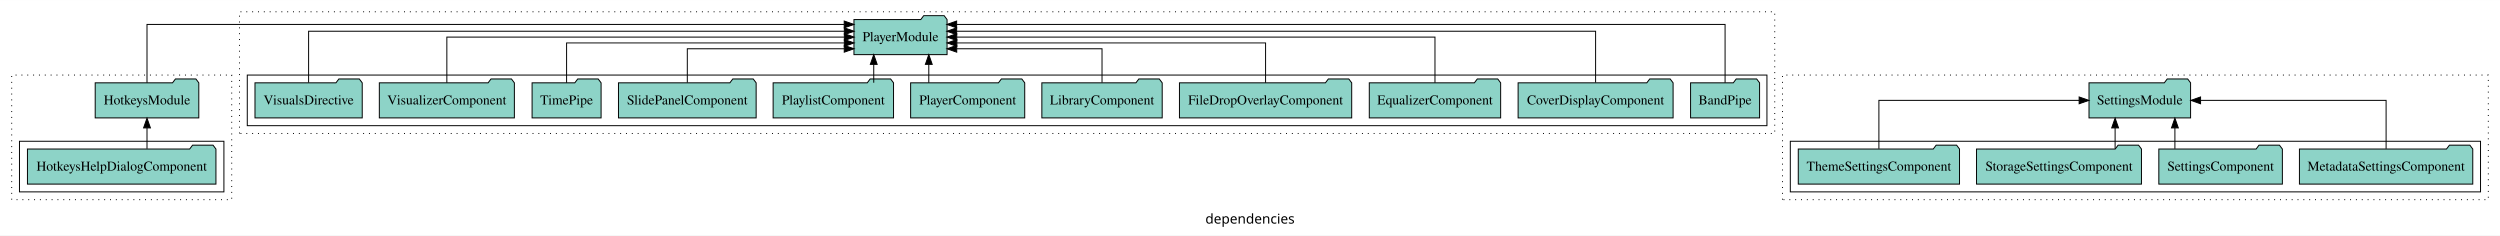
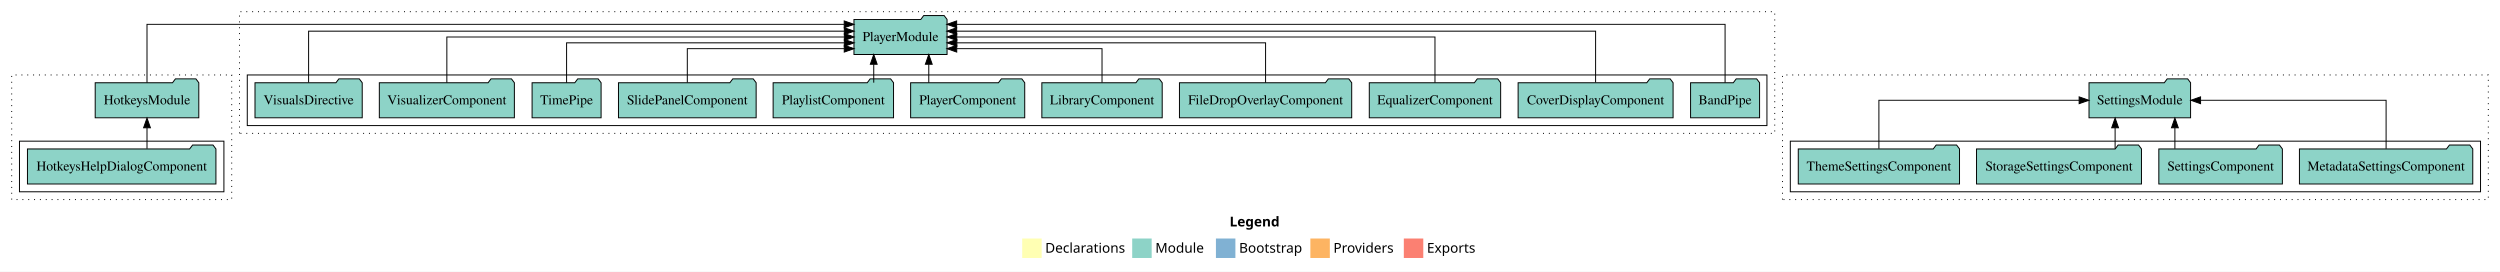
- <svg xmlns="http://www.w3.org/2000/svg" width="2568pt" height="242pt" viewBox="0.00 0.00 2568.00 241.80">
-   <g id="graph0" class="graph" transform="scale(1 1) rotate(0) translate(4 237.8)">
-     <polygon fill="white" stroke="transparent" points="-4,4 -4,-237.8 2564,-237.8 2564,4 -4,4" />
-     <text text-anchor="middle" x="1280" y="-8.2" font-family="sans-serif" font-size="14.00">dependencies</text>
+ <svg xmlns="http://www.w3.org/2000/svg" width="2568pt" height="279pt" viewBox="0.00 0.00 2568.00 279.00">
+   <g id="graph0" class="graph" transform="scale(1 1) rotate(0) translate(4 275)">
+     <polygon fill="white" stroke="transparent" points="-4,4 -4,-275 2564,-275 2564,4 -4,4" />
+     <text text-anchor="start" x="1259.01" y="-42.4" font-family="Times-12" font-weight="bold" font-size="14.00">Legend</text>
+     <polygon fill="#ffffb3" stroke="transparent" points="1046,-10 1046,-30 1066,-30 1066,-10 1046,-10" />
+     <text text-anchor="start" x="1069.63" y="-15.4" font-family="Times-12" font-size="14.00">  Declarations</text>
+     <polygon fill="#8dd3c7" stroke="transparent" points="1159,-10 1159,-30 1179,-30 1179,-10 1159,-10" />
+     <text text-anchor="start" x="1182.73" y="-15.4" font-family="Times-12" font-size="14.00">  Module</text>
+     <polygon fill="#80b1d3" stroke="transparent" points="1245,-10 1245,-30 1265,-30 1265,-10 1245,-10" />
+     <text text-anchor="start" x="1268.78" y="-15.4" font-family="Times-12" font-size="14.00">  Bootstrap</text>
+     <polygon fill="#fdb462" stroke="transparent" points="1342,-10 1342,-30 1362,-30 1362,-10 1342,-10" />
+     <text text-anchor="start" x="1365.67" y="-15.4" font-family="Times-12" font-size="14.00">  Providers</text>
+     <polygon fill="#fb8072" stroke="transparent" points="1438,-10 1438,-30 1458,-30 1458,-10 1438,-10" />
+     <text text-anchor="start" x="1461.73" y="-15.4" font-family="Times-12" font-size="14.00">  Exports</text>
    <g id="clust1" class="cluster">
-       <polygon fill="none" stroke="black" stroke-dasharray="1,5" points="8,-32.8 8,-160.8 234,-160.8 234,-32.8 8,-32.8" />
+       <polygon fill="none" stroke="black" stroke-dasharray="1,5" points="8,-70 8,-198 234,-198 234,-70 8,-70" />
    </g>
    <g id="clust3" class="cluster">
-       <polygon fill="none" stroke="black" points="16,-40.8 16,-92.8 226,-92.8 226,-40.8 16,-40.8" />
+       <polygon fill="none" stroke="black" points="16,-78 16,-130 226,-130 226,-78 16,-78" />
    </g>
    <g id="clust7" class="cluster">
-       <polygon fill="none" stroke="black" stroke-dasharray="1,5" points="242,-100.8 242,-225.8 1819,-225.8 1819,-100.8 242,-100.8" />
+       <polygon fill="none" stroke="black" stroke-dasharray="1,5" points="242,-138 242,-263 1819,-263 1819,-138 242,-138" />
    </g>
    <g id="clust9" class="cluster">
-       <polygon fill="none" stroke="black" points="250,-108.8 250,-160.8 1811,-160.8 1811,-108.8 250,-108.8" />
+       <polygon fill="none" stroke="black" points="250,-146 250,-198 1811,-198 1811,-146 250,-146" />
    </g>
    <g id="clust13" class="cluster">
-       <polygon fill="none" stroke="black" stroke-dasharray="1,5" points="1827,-32.8 1827,-160.8 2552,-160.8 2552,-32.8 1827,-32.8" />
+       <polygon fill="none" stroke="black" stroke-dasharray="1,5" points="1827,-70 1827,-198 2552,-198 2552,-70 1827,-70" />
    </g>
    <g id="clust15" class="cluster">
-       <polygon fill="none" stroke="black" points="1835,-40.8 1835,-92.8 2544,-92.8 2544,-40.8 1835,-40.8" />
+       <polygon fill="none" stroke="black" points="1835,-78 1835,-130 2544,-130 2544,-78 1835,-78" />
    </g>
    <g id="node1" class="node">
-       <polygon fill="#8dd3c7" stroke="black" points="217.81,-84.8 214.81,-88.8 193.81,-88.8 190.81,-84.8 24.19,-84.8 24.19,-48.8 217.81,-48.8 217.81,-84.8" />
-       <text text-anchor="middle" x="121" y="-62.6" font-family="Times,serif" font-size="14.00">HotkeysHelpDialogComponent</text>
+       <polygon fill="#8dd3c7" stroke="black" points="217.8,-122 214.8,-126 193.8,-126 190.8,-122 24.2,-122 24.2,-86 217.8,-86 217.8,-122" />
+       <text text-anchor="middle" x="121" y="-99.8" font-family="Times,serif" font-size="14.00">HotkeysHelpDialogComponent</text>
    </g>
    <g id="node2" class="node">
-       <polygon fill="#8dd3c7" stroke="black" points="200.21,-152.8 197.21,-156.8 176.21,-156.8 173.21,-152.8 93.79,-152.8 93.79,-116.8 200.21,-116.8 200.21,-152.8" />
-       <text text-anchor="middle" x="147" y="-130.6" font-family="Times,serif" font-size="14.00">HotkeysModule</text>
+       <polygon fill="#8dd3c7" stroke="black" points="200.21,-190 197.21,-194 176.21,-194 173.21,-190 93.79,-190 93.79,-154 200.21,-154 200.21,-190" />
+       <text text-anchor="middle" x="147" y="-167.8" font-family="Times,serif" font-size="14.00">HotkeysModule</text>
    </g>
    <g id="edge1" class="edge">
-       <path fill="none" stroke="black" d="M147,-85.02C147,-85.02 147,-106.53 147,-106.53" />
-       <polygon fill="black" stroke="black" points="143.5,-106.53 147,-116.53 150.5,-106.53 143.5,-106.53" />
+       <path fill="none" stroke="black" d="M147,-122.22C147,-122.22 147,-143.73 147,-143.73" />
+       <polygon fill="black" stroke="black" points="143.5,-143.73 147,-153.73 150.5,-143.73 143.5,-143.73" />
    </g>
    <g id="node14" class="node">
-       <polygon fill="#8dd3c7" stroke="black" points="968.82,-217.8 965.82,-221.8 944.82,-221.8 941.82,-217.8 873.18,-217.8 873.18,-181.8 968.82,-181.8 968.82,-217.8" />
-       <text text-anchor="middle" x="921" y="-195.6" font-family="Times,serif" font-size="14.00">PlayerModule</text>
+       <polygon fill="#8dd3c7" stroke="black" points="968.81,-255 965.81,-259 944.81,-259 941.81,-255 873.19,-255 873.19,-219 968.81,-219 968.81,-255" />
+       <text text-anchor="middle" x="921" y="-232.8" font-family="Times,serif" font-size="14.00">PlayerModule</text>
    </g>
    <g id="edge6" class="edge">
-       <path fill="none" stroke="black" d="M147,-152.89C147,-175.93 147,-212.8 147,-212.8 147,-212.8 863.17,-212.8 863.17,-212.8" />
-       <polygon fill="black" stroke="black" points="863.17,-216.3 873.17,-212.8 863.17,-209.3 863.17,-216.3" />
+       <path fill="none" stroke="black" d="M147,-190.09C147,-213.13 147,-250 147,-250 147,-250 863.17,-250 863.17,-250" />
+       <polygon fill="black" stroke="black" points="863.17,-253.5 873.17,-250 863.17,-246.5 863.17,-253.5" />
    </g>
    <g id="node3" class="node">
-       <polygon fill="#8dd3c7" stroke="black" points="1803.44,-152.8 1800.44,-156.8 1779.44,-156.8 1776.44,-152.8 1732.56,-152.8 1732.56,-116.8 1803.44,-116.8 1803.44,-152.8" />
-       <text text-anchor="middle" x="1768" y="-130.6" font-family="Times,serif" font-size="14.00">BandPipe</text>
+       <polygon fill="#8dd3c7" stroke="black" points="1803.44,-190 1800.44,-194 1779.44,-194 1776.44,-190 1732.56,-190 1732.56,-154 1803.44,-154 1803.44,-190" />
+       <text text-anchor="middle" x="1768" y="-167.8" font-family="Times,serif" font-size="14.00">BandPipe</text>
    </g>
    <g id="edge2" class="edge">
-       <path fill="none" stroke="black" d="M1768,-152.89C1768,-175.93 1768,-212.8 1768,-212.8 1768,-212.8 978.66,-212.8 978.66,-212.8" />
-       <polygon fill="black" stroke="black" points="978.66,-209.3 968.66,-212.8 978.66,-216.3 978.66,-209.3" />
+       <path fill="none" stroke="black" d="M1768,-190.09C1768,-213.13 1768,-250 1768,-250 1768,-250 978.66,-250 978.66,-250" />
+       <polygon fill="black" stroke="black" points="978.66,-246.5 968.66,-250 978.66,-253.5 978.66,-246.5" />
    </g>
    <g id="node4" class="node">
-       <polygon fill="#8dd3c7" stroke="black" points="1714.6,-152.8 1711.6,-156.8 1690.6,-156.8 1687.6,-152.8 1555.4,-152.8 1555.4,-116.8 1714.6,-116.8 1714.6,-152.8" />
-       <text text-anchor="middle" x="1635" y="-130.6" font-family="Times,serif" font-size="14.00">CoverDisplayComponent</text>
+       <polygon fill="#8dd3c7" stroke="black" points="1714.59,-190 1711.59,-194 1690.59,-194 1687.59,-190 1555.41,-190 1555.41,-154 1714.59,-154 1714.59,-190" />
+       <text text-anchor="middle" x="1635" y="-167.8" font-family="Times,serif" font-size="14.00">CoverDisplayComponent</text>
    </g>
    <g id="edge3" class="edge">
-       <path fill="none" stroke="black" d="M1635,-153.08C1635,-174.12 1635,-205.8 1635,-205.8 1635,-205.8 978.68,-205.8 978.68,-205.8" />
-       <polygon fill="black" stroke="black" points="978.68,-202.3 968.68,-205.8 978.68,-209.3 978.68,-202.3" />
+       <path fill="none" stroke="black" d="M1635,-190.28C1635,-211.32 1635,-243 1635,-243 1635,-243 978.68,-243 978.68,-243" />
+       <polygon fill="black" stroke="black" points="978.68,-239.5 968.68,-243 978.68,-246.5 978.68,-239.5" />
    </g>
    <g id="node5" class="node">
-       <polygon fill="#8dd3c7" stroke="black" points="1537.47,-152.8 1534.47,-156.8 1513.47,-156.8 1510.47,-152.8 1402.53,-152.8 1402.53,-116.8 1537.47,-116.8 1537.47,-152.8" />
-       <text text-anchor="middle" x="1470" y="-130.6" font-family="Times,serif" font-size="14.00">EqualizerComponent</text>
+       <polygon fill="#8dd3c7" stroke="black" points="1537.47,-190 1534.47,-194 1513.47,-194 1510.47,-190 1402.53,-190 1402.53,-154 1537.47,-154 1537.47,-190" />
+       <text text-anchor="middle" x="1470" y="-167.8" font-family="Times,serif" font-size="14.00">EqualizerComponent</text>
    </g>
    <g id="edge4" class="edge">
-       <path fill="none" stroke="black" d="M1470,-152.91C1470,-172.14 1470,-199.8 1470,-199.8 1470,-199.8 978.76,-199.8 978.76,-199.8" />
-       <polygon fill="black" stroke="black" points="978.76,-196.3 968.76,-199.8 978.76,-203.3 978.76,-196.3" />
+       <path fill="none" stroke="black" d="M1470,-190.11C1470,-209.34 1470,-237 1470,-237 1470,-237 978.76,-237 978.76,-237" />
+       <polygon fill="black" stroke="black" points="978.76,-233.5 968.76,-237 978.76,-240.5 978.76,-233.5" />
    </g>
    <g id="node6" class="node">
-       <polygon fill="#8dd3c7" stroke="black" points="1384.47,-152.8 1381.47,-156.8 1360.47,-156.8 1357.47,-152.8 1207.53,-152.8 1207.53,-116.8 1384.47,-116.8 1384.47,-152.8" />
-       <text text-anchor="middle" x="1296" y="-130.6" font-family="Times,serif" font-size="14.00">FileDropOverlayComponent</text>
+       <polygon fill="#8dd3c7" stroke="black" points="1384.47,-190 1381.47,-194 1360.47,-194 1357.47,-190 1207.53,-190 1207.53,-154 1384.47,-154 1384.47,-190" />
+       <text text-anchor="middle" x="1296" y="-167.8" font-family="Times,serif" font-size="14.00">FileDropOverlayComponent</text>
    </g>
    <g id="edge5" class="edge">
-       <path fill="none" stroke="black" d="M1296,-152.82C1296,-170.17 1296,-193.8 1296,-193.8 1296,-193.8 978.87,-193.8 978.87,-193.8" />
-       <polygon fill="black" stroke="black" points="978.87,-190.3 968.87,-193.8 978.87,-197.3 978.87,-190.3" />
+       <path fill="none" stroke="black" d="M1296,-190.02C1296,-207.37 1296,-231 1296,-231 1296,-231 978.87,-231 978.87,-231" />
+       <polygon fill="black" stroke="black" points="978.87,-227.5 968.87,-231 978.87,-234.5 978.87,-227.5" />
    </g>
    <g id="node7" class="node">
-       <polygon fill="#8dd3c7" stroke="black" points="1189.81,-152.8 1186.81,-156.8 1165.81,-156.8 1162.81,-152.8 1066.19,-152.8 1066.19,-116.8 1189.81,-116.8 1189.81,-152.8" />
-       <text text-anchor="middle" x="1128" y="-130.6" font-family="Times,serif" font-size="14.00">LibraryComponent</text>
+       <polygon fill="#8dd3c7" stroke="black" points="1189.81,-190 1186.81,-194 1165.81,-194 1162.81,-190 1066.19,-190 1066.19,-154 1189.81,-154 1189.81,-190" />
+       <text text-anchor="middle" x="1128" y="-167.8" font-family="Times,serif" font-size="14.00">LibraryComponent</text>
    </g>
    <g id="edge7" class="edge">
-       <path fill="none" stroke="black" d="M1128,-153.04C1128,-168.37 1128,-187.8 1128,-187.8 1128,-187.8 978.75,-187.8 978.75,-187.8" />
-       <polygon fill="black" stroke="black" points="978.75,-184.3 968.75,-187.8 978.75,-191.3 978.75,-184.3" />
+       <path fill="none" stroke="black" d="M1128,-190.24C1128,-205.57 1128,-225 1128,-225 1128,-225 978.75,-225 978.75,-225" />
+       <polygon fill="black" stroke="black" points="978.75,-221.5 968.75,-225 978.75,-228.5 978.75,-221.5" />
    </g>
    <g id="node8" class="node">
-       <polygon fill="#8dd3c7" stroke="black" points="1048.6,-152.8 1045.6,-156.8 1024.6,-156.8 1021.6,-152.8 931.4,-152.8 931.4,-116.8 1048.6,-116.8 1048.6,-152.8" />
-       <text text-anchor="middle" x="990" y="-130.6" font-family="Times,serif" font-size="14.00">PlayerComponent</text>
+       <polygon fill="#8dd3c7" stroke="black" points="1048.6,-190 1045.6,-194 1024.6,-194 1021.6,-190 931.4,-190 931.4,-154 1048.6,-154 1048.6,-190" />
+       <text text-anchor="middle" x="990" y="-167.8" font-family="Times,serif" font-size="14.00">PlayerComponent</text>
    </g>
    <g id="edge8" class="edge">
-       <path fill="none" stroke="black" d="M950.06,-152.91C950.06,-152.91 950.06,-171.79 950.06,-171.79" />
-       <polygon fill="black" stroke="black" points="946.56,-171.79 950.06,-181.79 953.56,-171.79 946.56,-171.79" />
+       <path fill="none" stroke="black" d="M950.05,-190.11C950.05,-190.11 950.05,-208.99 950.05,-208.99" />
+       <polygon fill="black" stroke="black" points="946.55,-208.99 950.05,-218.99 953.55,-208.99 946.55,-208.99" />
    </g>
    <g id="node9" class="node">
-       <polygon fill="#8dd3c7" stroke="black" points="913.84,-152.8 910.84,-156.8 889.84,-156.8 886.84,-152.8 790.16,-152.8 790.16,-116.8 913.84,-116.8 913.84,-152.8" />
-       <text text-anchor="middle" x="852" y="-130.6" font-family="Times,serif" font-size="14.00">PlaylistComponent</text>
+       <polygon fill="#8dd3c7" stroke="black" points="913.84,-190 910.84,-194 889.84,-194 886.84,-190 790.16,-190 790.16,-154 913.84,-154 913.84,-190" />
+       <text text-anchor="middle" x="852" y="-167.8" font-family="Times,serif" font-size="14.00">PlaylistComponent</text>
    </g>
    <g id="edge9" class="edge">
-       <path fill="none" stroke="black" d="M893.51,-152.91C893.51,-152.91 893.51,-171.79 893.51,-171.79" />
-       <polygon fill="black" stroke="black" points="890.01,-171.79 893.51,-181.79 897.01,-171.79 890.01,-171.79" />
+       <path fill="none" stroke="black" d="M893.51,-190.11C893.51,-190.11 893.51,-208.99 893.51,-208.99" />
+       <polygon fill="black" stroke="black" points="890.01,-208.99 893.51,-218.99 897.01,-208.99 890.01,-208.99" />
    </g>
    <g id="node10" class="node">
-       <polygon fill="#8dd3c7" stroke="black" points="772.71,-152.8 769.71,-156.8 748.71,-156.8 745.71,-152.8 631.29,-152.8 631.29,-116.8 772.71,-116.8 772.71,-152.8" />
-       <text text-anchor="middle" x="702" y="-130.6" font-family="Times,serif" font-size="14.00">SlidePanelComponent</text>
+       <polygon fill="#8dd3c7" stroke="black" points="772.71,-190 769.71,-194 748.71,-194 745.71,-190 631.29,-190 631.29,-154 772.71,-154 772.71,-190" />
+       <text text-anchor="middle" x="702" y="-167.8" font-family="Times,serif" font-size="14.00">SlidePanelComponent</text>
    </g>
    <g id="edge10" class="edge">
-       <path fill="none" stroke="black" d="M702,-153.04C702,-168.37 702,-187.8 702,-187.8 702,-187.8 863.21,-187.8 863.21,-187.8" />
-       <polygon fill="black" stroke="black" points="863.21,-191.3 873.21,-187.8 863.21,-184.3 863.21,-191.3" />
+       <path fill="none" stroke="black" d="M702,-190.24C702,-205.57 702,-225 702,-225 702,-225 863.21,-225 863.21,-225" />
+       <polygon fill="black" stroke="black" points="863.21,-228.5 873.21,-225 863.21,-221.5 863.21,-228.5" />
    </g>
    <g id="node11" class="node">
-       <polygon fill="#8dd3c7" stroke="black" points="613.44,-152.8 610.44,-156.8 589.44,-156.8 586.44,-152.8 542.56,-152.8 542.56,-116.8 613.44,-116.8 613.44,-152.8" />
-       <text text-anchor="middle" x="578" y="-130.6" font-family="Times,serif" font-size="14.00">TimePipe</text>
+       <polygon fill="#8dd3c7" stroke="black" points="613.44,-190 610.44,-194 589.44,-194 586.44,-190 542.56,-190 542.56,-154 613.44,-154 613.44,-190" />
+       <text text-anchor="middle" x="578" y="-167.8" font-family="Times,serif" font-size="14.00">TimePipe</text>
    </g>
    <g id="edge11" class="edge">
-       <path fill="none" stroke="black" d="M578,-152.82C578,-170.17 578,-193.8 578,-193.8 578,-193.8 863.31,-193.8 863.31,-193.8" />
-       <polygon fill="black" stroke="black" points="863.31,-197.3 873.31,-193.8 863.31,-190.3 863.31,-197.3" />
+       <path fill="none" stroke="black" d="M578,-190.02C578,-207.37 578,-231 578,-231 578,-231 863.31,-231 863.31,-231" />
+       <polygon fill="black" stroke="black" points="863.31,-234.5 873.31,-231 863.31,-227.5 863.31,-234.5" />
    </g>
    <g id="node12" class="node">
-       <polygon fill="#8dd3c7" stroke="black" points="524.36,-152.8 521.36,-156.8 500.36,-156.8 497.36,-152.8 385.64,-152.8 385.64,-116.8 524.36,-116.8 524.36,-152.8" />
-       <text text-anchor="middle" x="455" y="-130.6" font-family="Times,serif" font-size="14.00">VisualizerComponent</text>
+       <polygon fill="#8dd3c7" stroke="black" points="524.36,-190 521.36,-194 500.36,-194 497.36,-190 385.64,-190 385.64,-154 524.36,-154 524.36,-190" />
+       <text text-anchor="middle" x="455" y="-167.8" font-family="Times,serif" font-size="14.00">VisualizerComponent</text>
    </g>
    <g id="edge12" class="edge">
-       <path fill="none" stroke="black" d="M455,-152.91C455,-172.14 455,-199.8 455,-199.8 455,-199.8 863.32,-199.8 863.32,-199.8" />
-       <polygon fill="black" stroke="black" points="863.32,-203.3 873.32,-199.8 863.32,-196.3 863.32,-203.3" />
+       <path fill="none" stroke="black" d="M455,-190.11C455,-209.34 455,-237 455,-237 455,-237 863.32,-237 863.32,-237" />
+       <polygon fill="black" stroke="black" points="863.32,-240.5 873.32,-237 863.32,-233.5 863.32,-240.5" />
    </g>
    <g id="node13" class="node">
-       <polygon fill="#8dd3c7" stroke="black" points="368.08,-152.8 365.08,-156.8 344.08,-156.8 341.08,-152.8 257.92,-152.8 257.92,-116.8 368.08,-116.8 368.08,-152.8" />
-       <text text-anchor="middle" x="313" y="-130.6" font-family="Times,serif" font-size="14.00">VisualsDirective</text>
+       <polygon fill="#8dd3c7" stroke="black" points="368.07,-190 365.07,-194 344.07,-194 341.07,-190 257.93,-190 257.93,-154 368.07,-154 368.07,-190" />
+       <text text-anchor="middle" x="313" y="-167.8" font-family="Times,serif" font-size="14.00">VisualsDirective</text>
    </g>
    <g id="edge13" class="edge">
-       <path fill="none" stroke="black" d="M313,-153.08C313,-174.12 313,-205.8 313,-205.8 313,-205.8 863.29,-205.8 863.29,-205.8" />
-       <polygon fill="black" stroke="black" points="863.29,-209.3 873.29,-205.8 863.29,-202.3 863.29,-209.3" />
+       <path fill="none" stroke="black" d="M313,-190.28C313,-211.32 313,-243 313,-243 313,-243 863.29,-243 863.29,-243" />
+       <polygon fill="black" stroke="black" points="863.29,-246.5 873.29,-243 863.29,-239.5 863.29,-246.5" />
    </g>
    <g id="node15" class="node">
-       <polygon fill="#8dd3c7" stroke="black" points="2536.03,-84.8 2533.03,-88.8 2512.03,-88.8 2509.03,-84.8 2357.97,-84.8 2357.97,-48.8 2536.03,-48.8 2536.03,-84.8" />
-       <text text-anchor="middle" x="2447" y="-62.6" font-family="Times,serif" font-size="14.00">MetadataSettingsComponent</text>
+       <polygon fill="#8dd3c7" stroke="black" points="2536.03,-122 2533.03,-126 2512.03,-126 2509.03,-122 2357.97,-122 2357.97,-86 2536.03,-86 2536.03,-122" />
+       <text text-anchor="middle" x="2447" y="-99.8" font-family="Times,serif" font-size="14.00">MetadataSettingsComponent</text>
    </g>
    <g id="node19" class="node">
-       <polygon fill="#8dd3c7" stroke="black" points="2246.17,-152.8 2243.17,-156.8 2222.17,-156.8 2219.17,-152.8 2141.83,-152.8 2141.83,-116.8 2246.17,-116.8 2246.17,-152.8" />
-       <text text-anchor="middle" x="2194" y="-130.6" font-family="Times,serif" font-size="14.00">SettingsModule</text>
+       <polygon fill="#8dd3c7" stroke="black" points="2246.16,-190 2243.16,-194 2222.16,-194 2219.16,-190 2141.84,-190 2141.84,-154 2246.16,-154 2246.16,-190" />
+       <text text-anchor="middle" x="2194" y="-167.8" font-family="Times,serif" font-size="14.00">SettingsModule</text>
    </g>
    <g id="edge14" class="edge">
-       <path fill="none" stroke="black" d="M2447,-85.02C2447,-105.17 2447,-134.8 2447,-134.8 2447,-134.8 2256.42,-134.8 2256.42,-134.8" />
-       <polygon fill="black" stroke="black" points="2256.42,-131.3 2246.42,-134.8 2256.42,-138.3 2256.42,-131.3" />
+       <path fill="none" stroke="black" d="M2447,-122.22C2447,-142.37 2447,-172 2447,-172 2447,-172 2256.42,-172 2256.42,-172" />
+       <polygon fill="black" stroke="black" points="2256.42,-168.5 2246.42,-172 2256.42,-175.5 2256.42,-168.5" />
    </g>
    <g id="node16" class="node">
-       <polygon fill="#8dd3c7" stroke="black" points="2340.45,-84.8 2337.45,-88.8 2316.45,-88.8 2313.45,-84.8 2213.55,-84.8 2213.55,-48.8 2340.45,-48.8 2340.45,-84.8" />
-       <text text-anchor="middle" x="2277" y="-62.6" font-family="Times,serif" font-size="14.00">SettingsComponent</text>
+       <polygon fill="#8dd3c7" stroke="black" points="2340.45,-122 2337.45,-126 2316.45,-126 2313.45,-122 2213.55,-122 2213.55,-86 2340.45,-86 2340.45,-122" />
+       <text text-anchor="middle" x="2277" y="-99.8" font-family="Times,serif" font-size="14.00">SettingsComponent</text>
    </g>
    <g id="edge15" class="edge">
-       <path fill="none" stroke="black" d="M2230.06,-85.02C2230.06,-85.02 2230.06,-106.53 2230.06,-106.53" />
-       <polygon fill="black" stroke="black" points="2226.56,-106.53 2230.06,-116.53 2233.56,-106.53 2226.56,-106.53" />
+       <path fill="none" stroke="black" d="M2230.05,-122.22C2230.05,-122.22 2230.05,-143.73 2230.05,-143.73" />
+       <polygon fill="black" stroke="black" points="2226.55,-143.73 2230.05,-153.73 2233.55,-143.73 2226.55,-143.73" />
    </g>
    <g id="node17" class="node">
-       <polygon fill="#8dd3c7" stroke="black" points="2195.71,-84.8 2192.71,-88.8 2171.71,-88.8 2168.71,-84.8 2026.29,-84.8 2026.29,-48.8 2195.71,-48.8 2195.71,-84.8" />
-       <text text-anchor="middle" x="2111" y="-62.6" font-family="Times,serif" font-size="14.00">StorageSettingsComponent</text>
+       <polygon fill="#8dd3c7" stroke="black" points="2195.71,-122 2192.71,-126 2171.71,-126 2168.71,-122 2026.29,-122 2026.29,-86 2195.71,-86 2195.71,-122" />
+       <text text-anchor="middle" x="2111" y="-99.8" font-family="Times,serif" font-size="14.00">StorageSettingsComponent</text>
    </g>
    <g id="edge16" class="edge">
-       <path fill="none" stroke="black" d="M2168.64,-85.02C2168.64,-85.02 2168.64,-106.53 2168.64,-106.53" />
-       <polygon fill="black" stroke="black" points="2165.14,-106.53 2168.64,-116.53 2172.14,-106.53 2165.14,-106.53" />
+       <path fill="none" stroke="black" d="M2168.64,-122.22C2168.64,-122.22 2168.64,-143.73 2168.64,-143.73" />
+       <polygon fill="black" stroke="black" points="2165.14,-143.73 2168.64,-153.73 2172.14,-143.73 2165.14,-143.73" />
    </g>
    <g id="node18" class="node">
-       <polygon fill="#8dd3c7" stroke="black" points="2008.82,-84.8 2005.82,-88.8 1984.82,-88.8 1981.82,-84.8 1843.18,-84.8 1843.18,-48.8 2008.82,-48.8 2008.82,-84.8" />
-       <text text-anchor="middle" x="1926" y="-62.6" font-family="Times,serif" font-size="14.00">ThemeSettingsComponent</text>
+       <polygon fill="#8dd3c7" stroke="black" points="2008.82,-122 2005.82,-126 1984.82,-126 1981.82,-122 1843.18,-122 1843.18,-86 2008.82,-86 2008.82,-122" />
+       <text text-anchor="middle" x="1926" y="-99.8" font-family="Times,serif" font-size="14.00">ThemeSettingsComponent</text>
    </g>
    <g id="edge17" class="edge">
-       <path fill="none" stroke="black" d="M1926,-85.02C1926,-105.17 1926,-134.8 1926,-134.8 1926,-134.8 2131.69,-134.8 2131.69,-134.8" />
-       <polygon fill="black" stroke="black" points="2131.69,-138.3 2141.69,-134.8 2131.69,-131.3 2131.69,-138.3" />
+       <path fill="none" stroke="black" d="M1926,-122.22C1926,-142.37 1926,-172 1926,-172 1926,-172 2131.69,-172 2131.69,-172" />
+       <polygon fill="black" stroke="black" points="2131.69,-175.5 2141.69,-172 2131.69,-168.5 2131.69,-175.5" />
    </g>
  </g>
</svg>
